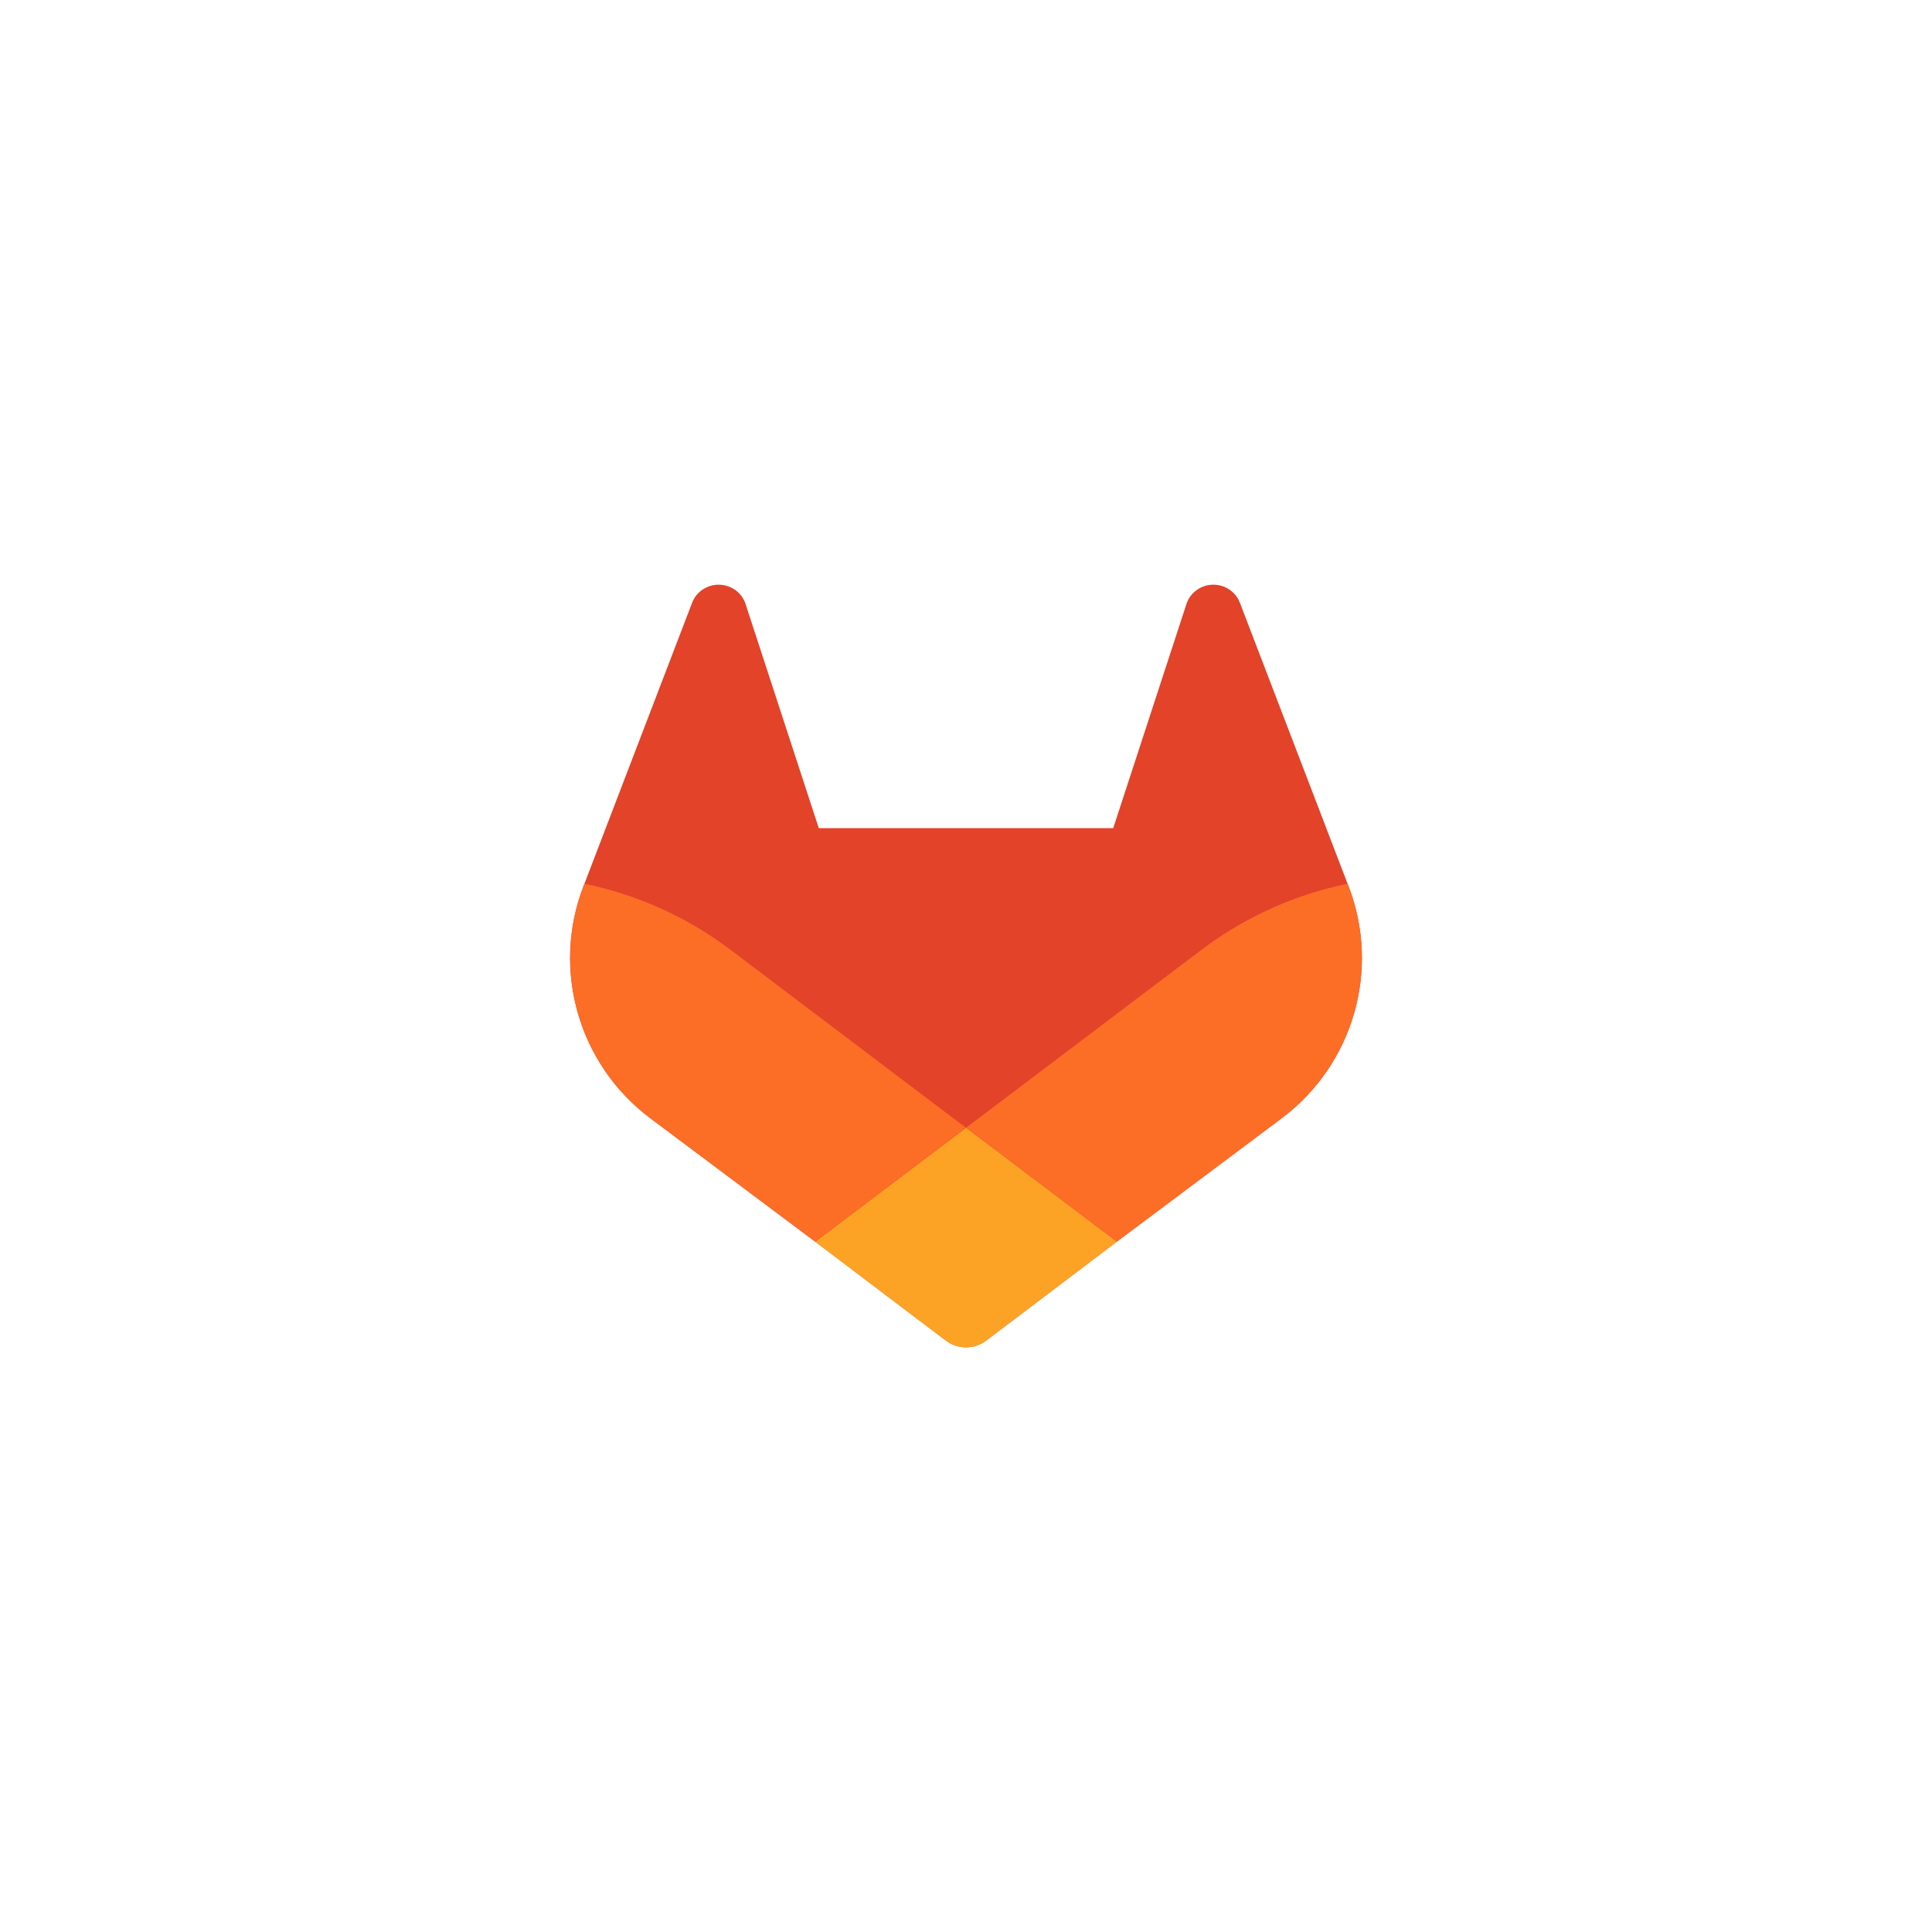
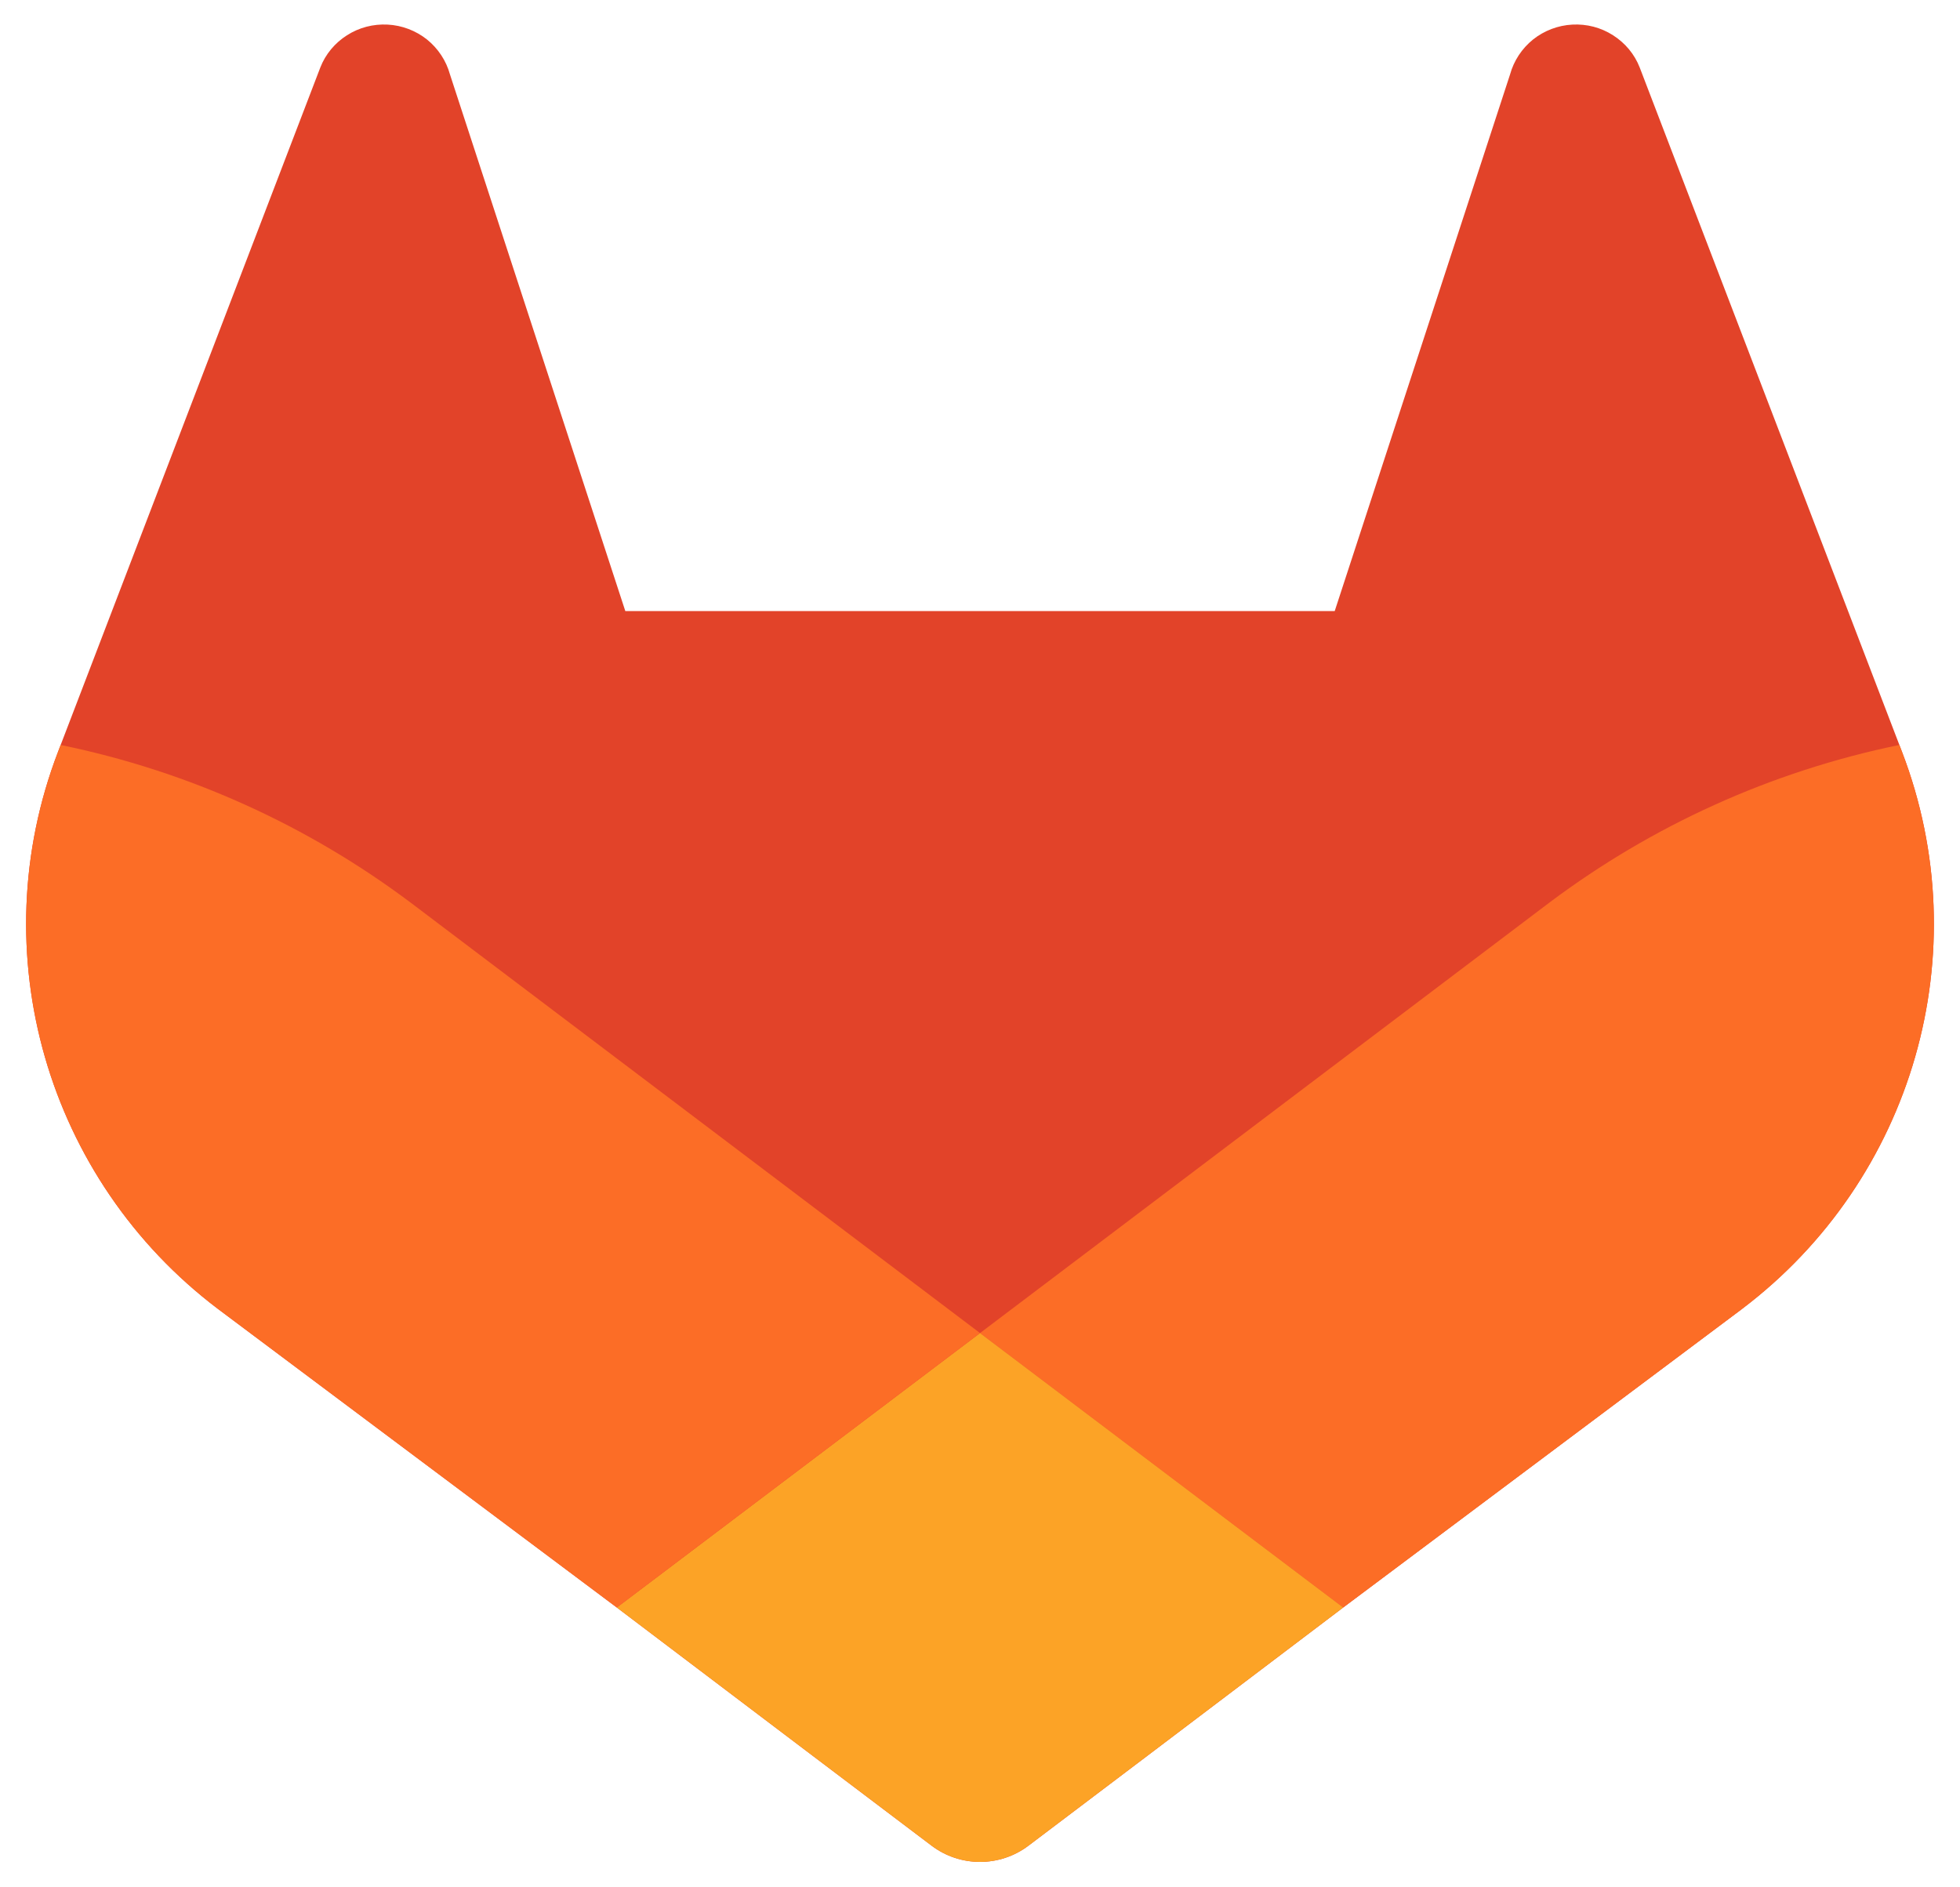
- <svg xmlns="http://www.w3.org/2000/svg" width="380" height="380" viewBox="0 0 380 380">
+ <svg xmlns="http://www.w3.org/2000/svg" width="160" height="154" viewBox="110 113 160 154">
  <path fill="#e24329" d="M265.264,174.372l-.213-.558-21.199-55.309c-.424-1.084-1.185-1.996-2.177-2.627-.988-.634-2.147-.933-3.323-.87-1.169.062-2.292.489-3.208,1.218-.91.736-1.566,1.73-1.875,2.853l-14.313,43.807h-57.91l-14.313-43.807c-.309-1.123-.965-2.118-1.875-2.853-.916-.729-2.039-1.156-3.208-1.218-1.175-.062-2.335.236-3.323.87-.992.63-1.753,1.543-2.177,2.627l-21.199,55.312-.213.555c-6.282,16.385-.929,34.908,13.059,45.488.026.016.049.036.076.056l.187.141,32.291,24.174,15.972,12.09,9.72,7.349c2.341,1.773,5.579,1.773,7.92,0l9.719-7.349,15.968-12.09,32.481-24.315c.03-.023.056-.043.085-.066,13.978-10.58,19.327-29.096,13.049-45.478Z" />
  <path fill="#fc6d26" d="M265.264,174.372l-.213-.558c-10.517,2.161-20.204,6.61-28.498,12.816-.135.099-25.205,19.058-46.552,35.197,15.85,11.985,29.648,22.404,29.648,22.404l32.481-24.315c.03-.023.056-.043.085-.066,13.978-10.58,19.327-29.096,13.049-45.478Z" />
  <path fill="#fca326" d="M160.35,244.231l15.972,12.09,9.72,7.349c2.341,1.773,5.579,1.773,7.92,0l9.719-7.349,15.968-12.09s-13.798-10.419-29.648-22.404c-15.853,11.985-29.651,22.404-29.651,22.404Z" />
  <path fill="#fc6d26" d="M143.446,186.63c-8.291-6.203-17.974-10.655-28.495-12.813l-.213.555c-6.282,16.385-.929,34.908,13.059,45.488.026.016.049.036.076.056l.187.141,32.291,24.174s13.798-10.419,29.651-22.404c-21.347-16.139-46.42-35.098-46.555-35.197Z" />
</svg>
